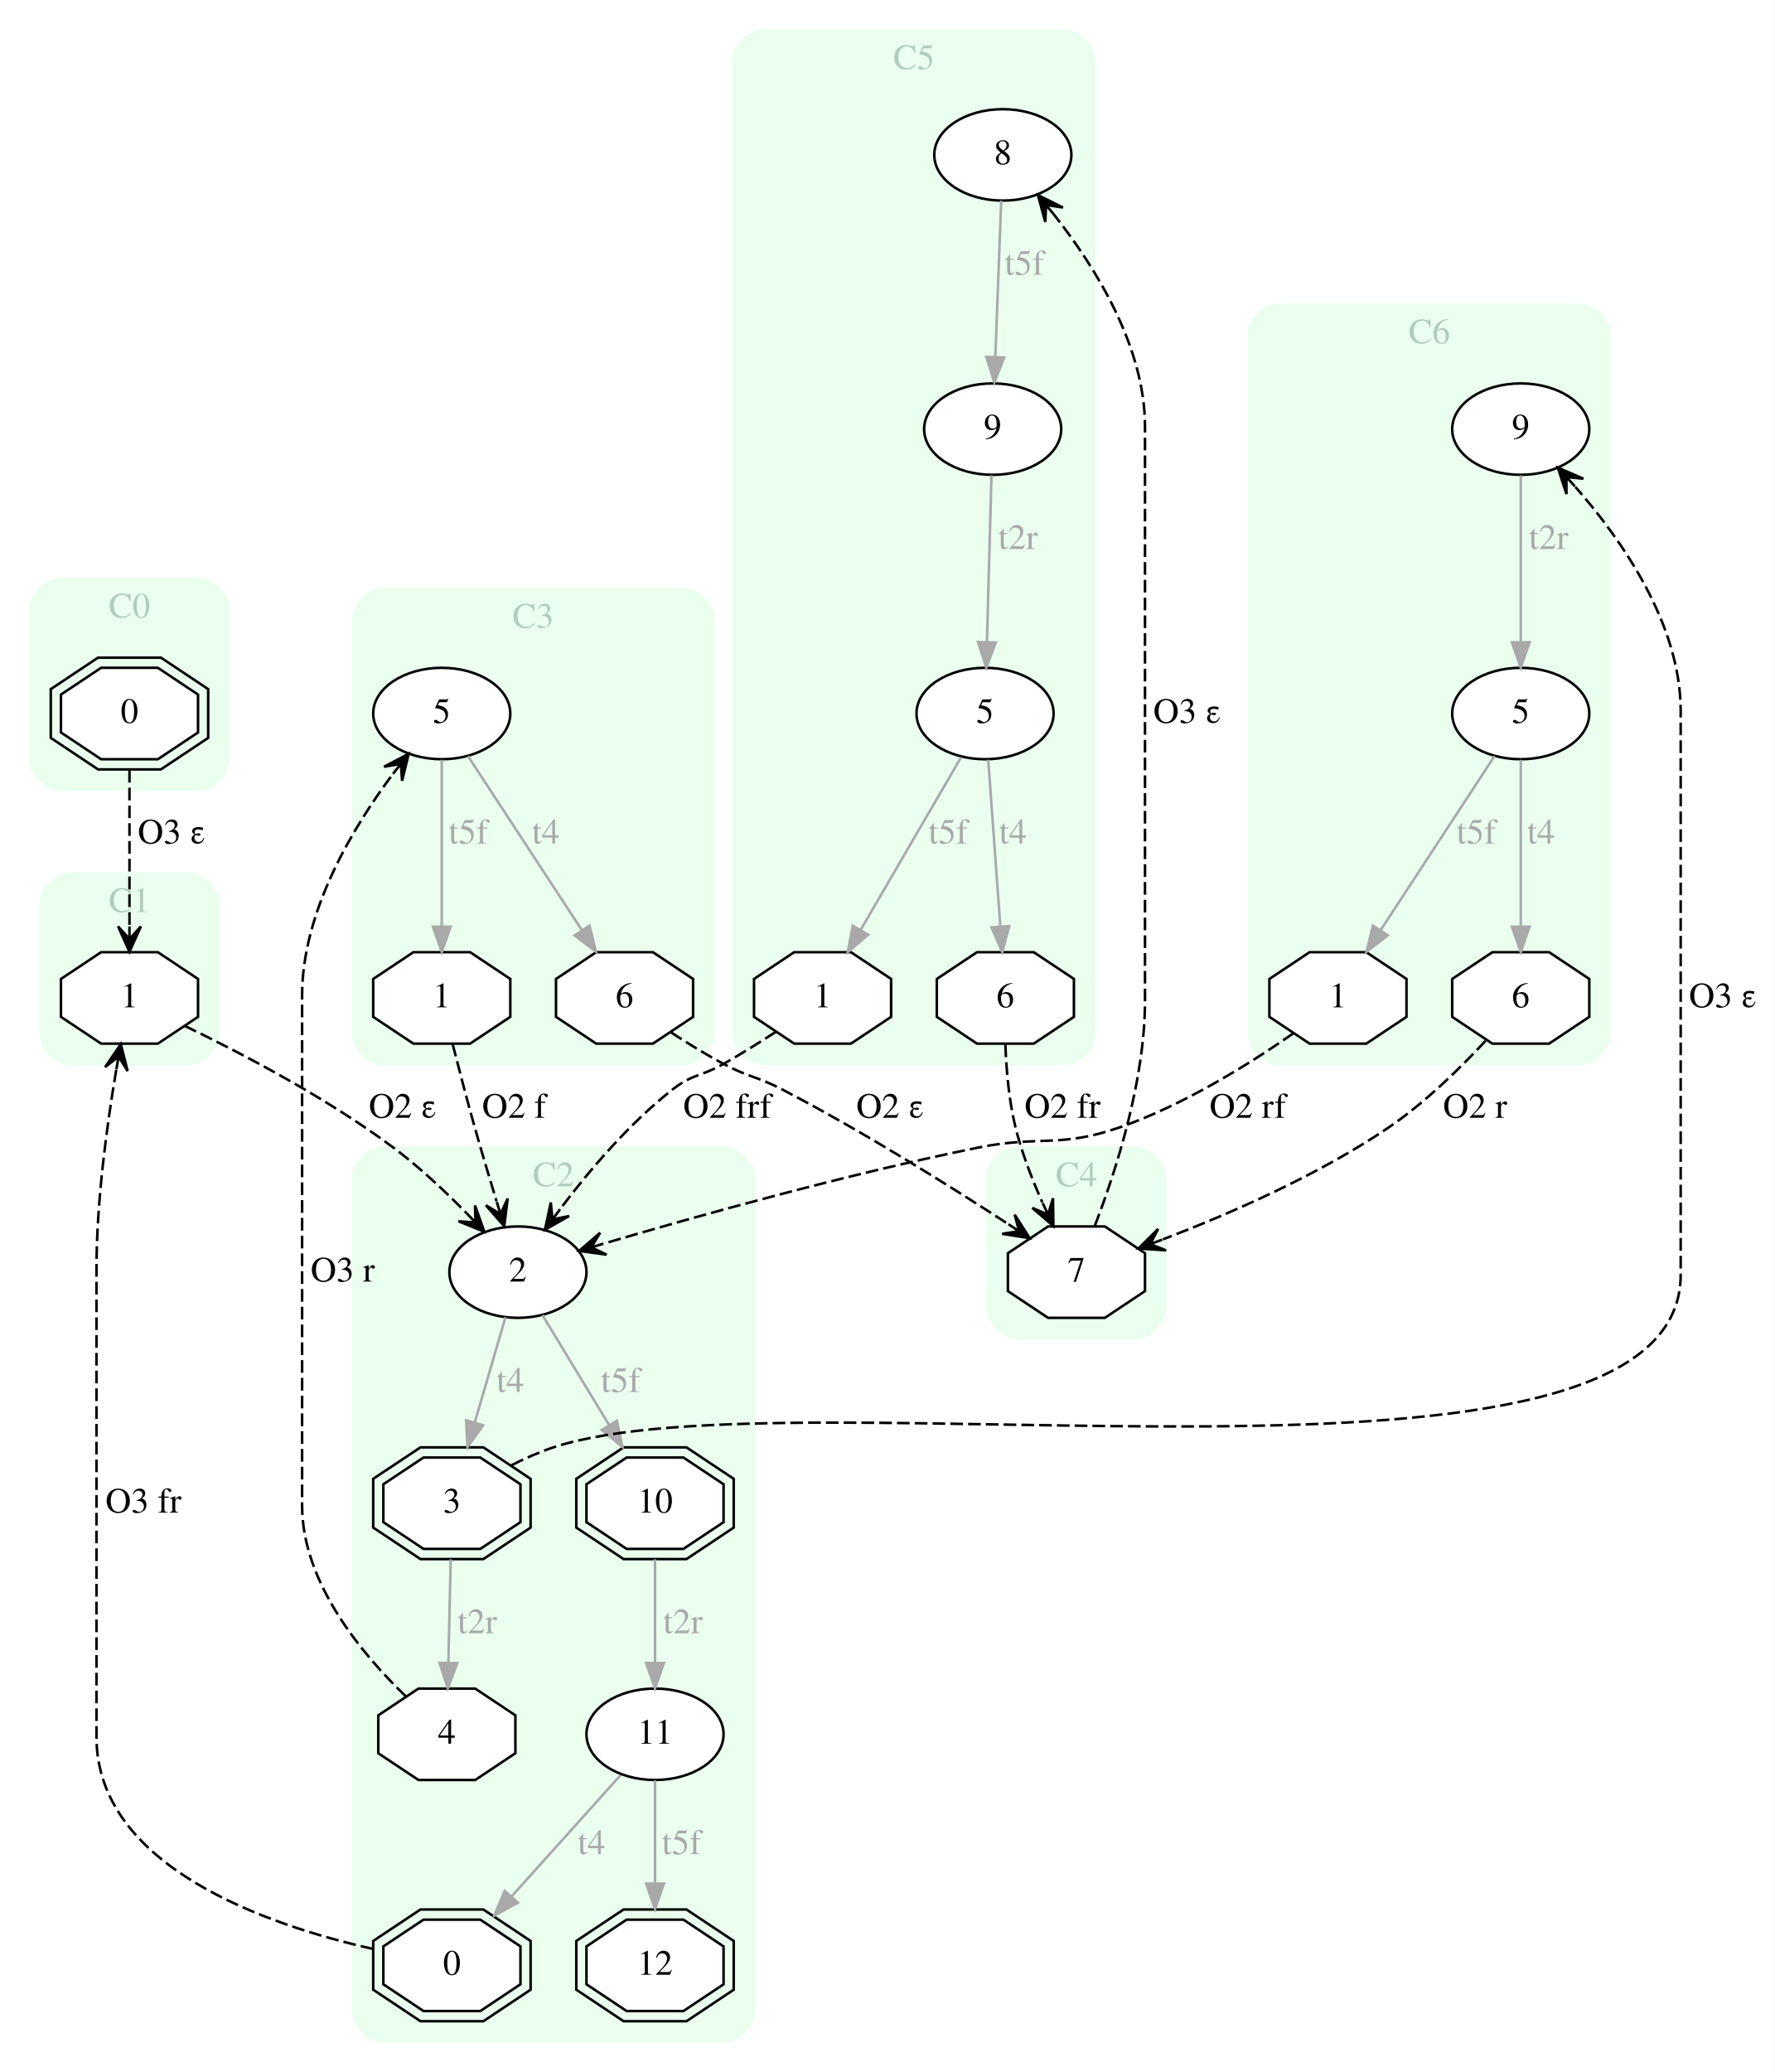
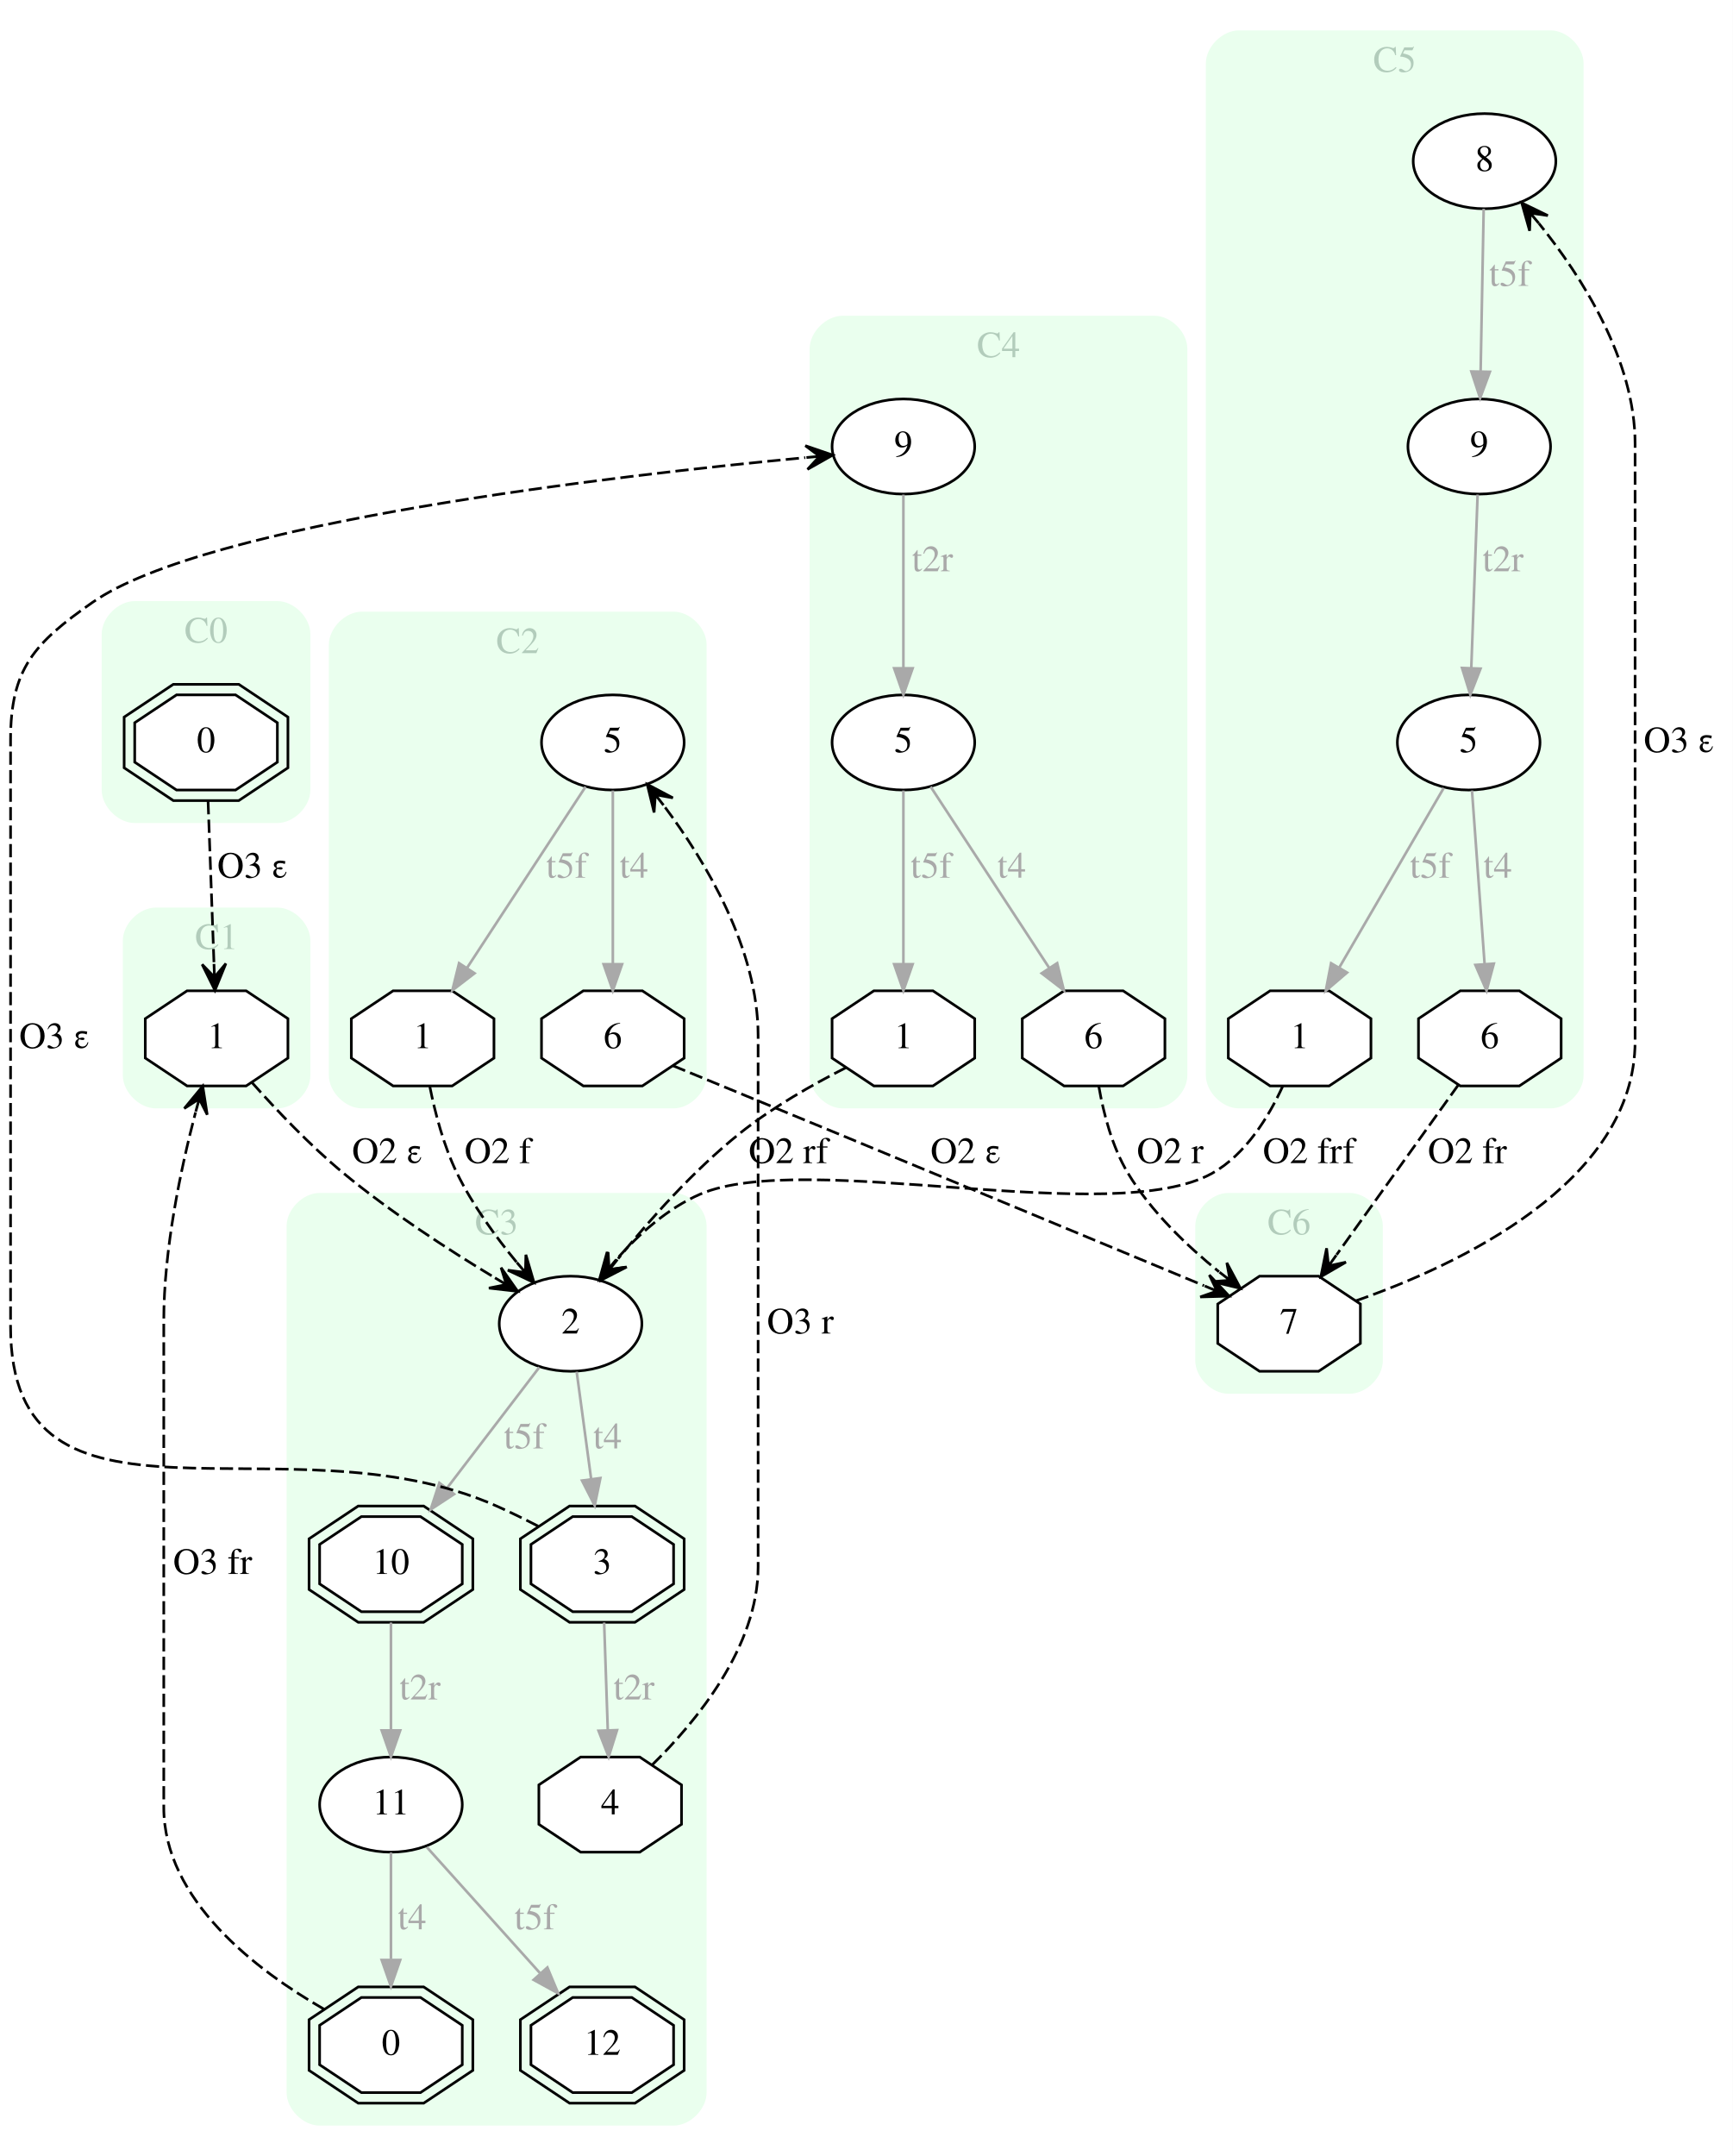
- <svg xmlns="http://www.w3.org/2000/svg" width="699pt" height="816pt" viewBox="0.00 0.00 699.00 816.00">
+ <svg xmlns="http://www.w3.org/2000/svg" width="656pt" height="816pt" viewBox="0.00 0.00 656.00 816.00">
  <g id="graph0" class="graph" transform="scale(1 1) rotate(0) translate(4 812)">
-     <polygon fill="white" stroke="transparent" points="-4,4 -4,-812 695,-812 695,4 -4,4" />
+     <polygon fill="white" stroke="transparent" points="-4,4 -4,-812 652,-812 652,4 -4,4" />
    <g id="clust1" class="cluster">
-       <path fill="#eaffee" stroke="#eaffee" d="M20,-501C20,-501 74,-501 74,-501 80,-501 86,-507 86,-513 86,-513 86,-572 86,-572 86,-578 80,-584 74,-584 74,-584 20,-584 20,-584 14,-584 8,-578 8,-572 8,-572 8,-513 8,-513 8,-507 14,-501 20,-501" />
-       <text text-anchor="middle" x="47" y="-568.8" font-family="Times,serif" font-size="14.00" fill="#b2ccbb">C0</text>
+       <path fill="#eaffee" stroke="#eaffee" d="M47,-501C47,-501 101,-501 101,-501 107,-501 113,-507 113,-513 113,-513 113,-572 113,-572 113,-578 107,-584 101,-584 101,-584 47,-584 47,-584 41,-584 35,-578 35,-572 35,-572 35,-513 35,-513 35,-507 41,-501 47,-501" />
+       <text text-anchor="middle" x="74" y="-568.8" font-family="Times,serif" font-size="14.00" fill="#b2ccbb">C0</text>
    </g>
    <g id="clust2" class="cluster">
-       <path fill="#eaffee" stroke="#eaffee" d="M24,-393C24,-393 70,-393 70,-393 76,-393 82,-399 82,-405 82,-405 82,-456 82,-456 82,-462 76,-468 70,-468 70,-468 24,-468 24,-468 18,-468 12,-462 12,-456 12,-456 12,-405 12,-405 12,-399 18,-393 24,-393" />
-       <text text-anchor="middle" x="47" y="-452.8" font-family="Times,serif" font-size="14.00" fill="#b2ccbb">C1</text>
+       <path fill="#eaffee" stroke="#eaffee" d="M55,-393C55,-393 101,-393 101,-393 107,-393 113,-399 113,-405 113,-405 113,-456 113,-456 113,-462 107,-468 101,-468 101,-468 55,-468 55,-468 49,-468 43,-462 43,-456 43,-456 43,-405 43,-405 43,-399 49,-393 55,-393" />
+       <text text-anchor="middle" x="78" y="-452.8" font-family="Times,serif" font-size="14.00" fill="#b2ccbb">C1</text>
    </g>
    <g id="clust3" class="cluster">
-       <path fill="#eaffee" stroke="#eaffee" d="M147,-8C147,-8 281,-8 281,-8 287,-8 293,-14 293,-20 293,-20 293,-348 293,-348 293,-354 287,-360 281,-360 281,-360 147,-360 147,-360 141,-360 135,-354 135,-348 135,-348 135,-20 135,-20 135,-14 141,-8 147,-8" />
-       <text text-anchor="middle" x="214" y="-344.8" font-family="Times,serif" font-size="14.00" fill="#b2ccbb">C2</text>
+       <path fill="#eaffee" stroke="#eaffee" d="M133,-393C133,-393 251,-393 251,-393 257,-393 263,-399 263,-405 263,-405 263,-568 263,-568 263,-574 257,-580 251,-580 251,-580 133,-580 133,-580 127,-580 121,-574 121,-568 121,-568 121,-405 121,-405 121,-399 127,-393 133,-393" />
+       <text text-anchor="middle" x="192" y="-564.8" font-family="Times,serif" font-size="14.00" fill="#b2ccbb">C2</text>
    </g>
    <g id="clust4" class="cluster">
-       <path fill="#eaffee" stroke="#eaffee" d="M147,-393C147,-393 265,-393 265,-393 271,-393 277,-399 277,-405 277,-405 277,-568 277,-568 277,-574 271,-580 265,-580 265,-580 147,-580 147,-580 141,-580 135,-574 135,-568 135,-568 135,-405 135,-405 135,-399 141,-393 147,-393" />
-       <text text-anchor="middle" x="206" y="-564.8" font-family="Times,serif" font-size="14.00" fill="#b2ccbb">C3</text>
+       <path fill="#eaffee" stroke="#eaffee" d="M117,-8C117,-8 251,-8 251,-8 257,-8 263,-14 263,-20 263,-20 263,-348 263,-348 263,-354 257,-360 251,-360 251,-360 117,-360 117,-360 111,-360 105,-354 105,-348 105,-348 105,-20 105,-20 105,-14 111,-8 117,-8" />
+       <text text-anchor="middle" x="184" y="-344.8" font-family="Times,serif" font-size="14.00" fill="#b2ccbb">C3</text>
    </g>
    <g id="clust5" class="cluster">
-       <path fill="#eaffee" stroke="#eaffee" d="M397,-285C397,-285 443,-285 443,-285 449,-285 455,-291 455,-297 455,-297 455,-348 455,-348 455,-354 449,-360 443,-360 443,-360 397,-360 397,-360 391,-360 385,-354 385,-348 385,-348 385,-297 385,-297 385,-291 391,-285 397,-285" />
-       <text text-anchor="middle" x="420" y="-344.8" font-family="Times,serif" font-size="14.00" fill="#b2ccbb">C4</text>
+       <path fill="#eaffee" stroke="#eaffee" d="M315,-393C315,-393 433,-393 433,-393 439,-393 445,-399 445,-405 445,-405 445,-680 445,-680 445,-686 439,-692 433,-692 433,-692 315,-692 315,-692 309,-692 303,-686 303,-680 303,-680 303,-405 303,-405 303,-399 309,-393 315,-393" />
+       <text text-anchor="middle" x="374" y="-676.8" font-family="Times,serif" font-size="14.00" fill="#b2ccbb">C4</text>
    </g>
    <g id="clust6" class="cluster">
-       <path fill="#eaffee" stroke="#eaffee" d="M297,-393C297,-393 415,-393 415,-393 421,-393 427,-399 427,-405 427,-405 427,-788 427,-788 427,-794 421,-800 415,-800 415,-800 297,-800 297,-800 291,-800 285,-794 285,-788 285,-788 285,-405 285,-405 285,-399 291,-393 297,-393" />
-       <text text-anchor="middle" x="356" y="-784.8" font-family="Times,serif" font-size="14.00" fill="#b2ccbb">C5</text>
+       <path fill="#eaffee" stroke="#eaffee" d="M465,-393C465,-393 583,-393 583,-393 589,-393 595,-399 595,-405 595,-405 595,-788 595,-788 595,-794 589,-800 583,-800 583,-800 465,-800 465,-800 459,-800 453,-794 453,-788 453,-788 453,-405 453,-405 453,-399 459,-393 465,-393" />
+       <text text-anchor="middle" x="524" y="-784.8" font-family="Times,serif" font-size="14.00" fill="#b2ccbb">C5</text>
    </g>
    <g id="clust7" class="cluster">
-       <path fill="#eaffee" stroke="#eaffee" d="M500,-393C500,-393 618,-393 618,-393 624,-393 630,-399 630,-405 630,-405 630,-680 630,-680 630,-686 624,-692 618,-692 618,-692 500,-692 500,-692 494,-692 488,-686 488,-680 488,-680 488,-405 488,-405 488,-399 494,-393 500,-393" />
-       <text text-anchor="middle" x="559" y="-676.8" font-family="Times,serif" font-size="14.00" fill="#b2ccbb">C6</text>
+       <path fill="#eaffee" stroke="#eaffee" d="M461,-285C461,-285 507,-285 507,-285 513,-285 519,-291 519,-297 519,-297 519,-348 519,-348 519,-354 513,-360 507,-360 507,-360 461,-360 461,-360 455,-360 449,-354 449,-348 449,-348 449,-297 449,-297 449,-291 455,-285 461,-285" />
+       <text text-anchor="middle" x="484" y="-344.8" font-family="Times,serif" font-size="14.00" fill="#b2ccbb">C6</text>
    </g>
    <g id="node1" class="node">
-       <polygon fill="white" stroke="black" points="74,-523.54 74,-538.46 58.18,-549 35.82,-549 20,-538.46 20,-523.54 35.82,-513 58.18,-513 74,-523.54" />
-       <polygon fill="none" stroke="black" points="78,-521.4 78,-540.6 59.39,-553 34.61,-553 16,-540.6 16,-521.4 34.61,-509 59.39,-509 78,-521.4" />
-       <text text-anchor="middle" x="47" y="-527.3" font-family="Times,serif" font-size="14.00">0</text>
+       <polygon fill="white" stroke="black" points="101,-523.54 101,-538.46 85.18,-549 62.82,-549 47,-538.46 47,-523.54 62.82,-513 85.18,-513 101,-523.54" />
+       <polygon fill="none" stroke="black" points="105,-521.4 105,-540.6 86.39,-553 61.61,-553 43,-540.6 43,-521.4 61.61,-509 86.39,-509 105,-521.4" />
+       <text text-anchor="middle" x="74" y="-527.3" font-family="Times,serif" font-size="14.00">0</text>
    </g>
    <g id="node2" class="node">
-       <polygon fill="white" stroke="black" points="74,-411.54 74,-426.46 58.18,-437 35.82,-437 20,-426.46 20,-411.54 35.82,-401 58.18,-401 74,-411.54" />
-       <text text-anchor="middle" x="47" y="-415.3" font-family="Times,serif" font-size="14.00">1</text>
+       <polygon fill="white" stroke="black" points="105,-411.54 105,-426.46 89.18,-437 66.82,-437 51,-426.46 51,-411.54 66.82,-401 89.18,-401 105,-411.54" />
+       <text text-anchor="middle" x="78" y="-415.3" font-family="Times,serif" font-size="14.00">1</text>
    </g>
    <g id="edge16" class="edge">
-       <path fill="none" stroke="black" stroke-dasharray="5,2" d="M47,-508.79C47,-491.28 47,-466.3 47,-447.3" />
-       <polygon fill="black" stroke="black" points="47,-437.17 51.5,-447.17 47,-442.17 47,-447.17 47,-447.17 47,-447.17 47,-442.17 42.5,-447.17 47,-437.17 47,-437.17" />
-       <text text-anchor="middle" x="63.5" y="-479.8" font-family="Times,serif" font-size="14.00">O3 ε</text>
+       <path fill="none" stroke="black" stroke-dasharray="5,2" d="M74.77,-508.79C75.41,-491.28 76.32,-466.3 77.01,-447.3" />
+       <polygon fill="black" stroke="black" points="77.38,-437.17 81.51,-447.33 77.19,-442.17 77.01,-447.17 77.01,-447.17 77.01,-447.17 77.19,-442.17 72.52,-447 77.38,-437.17 77.38,-437.17" />
+       <text text-anchor="middle" x="91.5" y="-479.8" font-family="Times,serif" font-size="14.00">O3 ε</text>
+     </g>
+     <g id="node6" class="node">
+       <ellipse fill="white" stroke="black" cx="212" cy="-311" rx="27" ry="18" />
+       <text text-anchor="middle" x="212" y="-307.3" font-family="Times,serif" font-size="14.00">2</text>
+     </g>
+     <g id="edge17" class="edge">
+       <path fill="none" stroke="black" stroke-dasharray="5,2" d="M91.44,-402.22C100.64,-391.89 113.39,-378.44 126,-368 143.83,-353.24 165.72,-339.03 182.95,-328.62" />
+       <polygon fill="black" stroke="black" points="191.99,-323.25 185.69,-332.23 187.69,-325.81 183.39,-328.36 183.39,-328.36 183.39,-328.36 187.69,-325.81 181.09,-324.49 191.99,-323.25 191.99,-323.25" />
+       <text text-anchor="middle" x="142.5" y="-371.8" font-family="Times,serif" font-size="14.00">O2 ε</text>
    </g>
    <g id="node3" class="node">
-       <ellipse fill="white" stroke="black" cx="200" cy="-311" rx="27" ry="18" />
-       <text text-anchor="middle" x="200" y="-307.3" font-family="Times,serif" font-size="14.00">2</text>
-     </g>
-     <g id="edge17" class="edge">
-       <path fill="none" stroke="black" stroke-dasharray="5,2" d="M68.73,-408C90.5,-397.51 124.51,-379.8 151,-360 161.18,-352.39 171.39,-342.78 179.83,-334.16" />
-       <polygon fill="black" stroke="black" points="186.76,-326.92 183.1,-337.26 183.3,-330.54 179.85,-334.15 179.85,-334.15 179.85,-334.15 183.3,-330.54 176.59,-331.04 186.76,-326.92 186.76,-326.92" />
-       <text text-anchor="middle" x="154.5" y="-371.8" font-family="Times,serif" font-size="14.00">O2 ε</text>
+       <polygon fill="white" stroke="black" points="255,-411.54 255,-426.46 239.18,-437 216.82,-437 201,-426.46 201,-411.54 216.82,-401 239.18,-401 255,-411.54" />
+       <text text-anchor="middle" x="228" y="-415.3" font-family="Times,serif" font-size="14.00">6</text>
+     </g>
+     <g id="node22" class="node">
+       <polygon fill="white" stroke="black" points="511,-303.54 511,-318.46 495.18,-329 472.82,-329 457,-318.46 457,-303.54 472.82,-293 495.18,-293 511,-303.54" />
+       <text text-anchor="middle" x="484" y="-307.3" font-family="Times,serif" font-size="14.00">7</text>
+     </g>
+     <g id="edge19" class="edge">
+       <path fill="none" stroke="black" stroke-dasharray="5,2" d="M250.74,-408.66C267.86,-401.62 291.91,-391.72 313,-383 361.4,-362.99 417.45,-339.69 451.81,-325.4" />
+       <polygon fill="black" stroke="black" points="461.33,-321.44 453.82,-329.43 456.71,-323.36 452.09,-325.28 452.09,-325.28 452.09,-325.28 456.71,-323.36 450.37,-321.13 461.33,-321.44 461.33,-321.44" />
+       <text text-anchor="middle" x="361.5" y="-371.8" font-family="Times,serif" font-size="14.00">O2 ε</text>
+     </g>
+     <g id="node4" class="node">
+       <ellipse fill="white" stroke="black" cx="228" cy="-531" rx="27" ry="18" />
+       <text text-anchor="middle" x="228" y="-527.3" font-family="Times,serif" font-size="14.00">5</text>
+     </g>
+     <g id="edge1" class="edge">
+       <path fill="none" stroke="darkgray" d="M228,-512.81C228,-495.21 228,-467.61 228,-447.07" />
+       <polygon fill="darkgray" stroke="darkgray" points="231.5,-447.07 228,-437.07 224.5,-447.07 231.5,-447.07" />
+       <text text-anchor="middle" x="236" y="-479.8" font-family="Times,serif" font-size="14.00" fill="darkgray">t4</text>
    </g>
    <g id="node5" class="node">
-       <polygon fill="white" stroke="black" points="201,-212.54 201,-227.46 185.18,-238 162.82,-238 147,-227.46 147,-212.54 162.82,-202 185.18,-202 201,-212.54" />
-       <polygon fill="none" stroke="black" points="205,-210.4 205,-229.6 186.39,-242 161.61,-242 143,-229.6 143,-210.4 161.61,-198 186.39,-198 205,-210.4" />
-       <text text-anchor="middle" x="174" y="-216.3" font-family="Times,serif" font-size="14.00">3</text>
-     </g>
-     <g id="edge1" class="edge">
-       <path fill="none" stroke="darkgray" d="M195.11,-293.26C191.7,-281.59 187.05,-265.68 182.99,-251.76" />
-       <polygon fill="darkgray" stroke="darkgray" points="186.32,-250.68 180.15,-242.06 179.6,-252.64 186.32,-250.68" />
-       <text text-anchor="middle" x="197" y="-263.8" font-family="Times,serif" font-size="14.00" fill="darkgray">t4</text>
+       <polygon fill="white" stroke="black" points="183,-411.54 183,-426.46 167.18,-437 144.82,-437 129,-426.46 129,-411.54 144.82,-401 167.18,-401 183,-411.54" />
+       <text text-anchor="middle" x="156" y="-415.3" font-family="Times,serif" font-size="14.00">1</text>
+     </g>
+     <g id="edge2" class="edge">
+       <path fill="none" stroke="darkgray" d="M217.68,-514.24C205.98,-496.36 186.72,-466.93 172.83,-445.71" />
+       <polygon fill="darkgray" stroke="darkgray" points="175.65,-443.63 167.25,-437.18 169.79,-447.46 175.65,-443.63" />
+       <text text-anchor="middle" x="210.5" y="-479.8" font-family="Times,serif" font-size="14.00" fill="darkgray">t5f</text>
+     </g>
+     <g id="edge18" class="edge">
+       <path fill="none" stroke="black" stroke-dasharray="5,2" d="M158.72,-400.74C160.71,-390.81 163.96,-378.31 169,-368 174.89,-355.95 183.59,-343.98 191.63,-334.21" />
+       <polygon fill="black" stroke="black" points="198.16,-326.58 195.08,-337.1 194.91,-330.38 191.66,-334.18 191.66,-334.18 191.66,-334.18 194.91,-330.38 188.24,-331.26 198.16,-326.58 198.16,-326.58" />
+       <text text-anchor="middle" x="184.5" y="-371.8" font-family="Times,serif" font-size="14.00">O2 f</text>
+     </g>
+     <g id="node10" class="node">
+       <polygon fill="white" stroke="black" points="171,-212.54 171,-227.46 155.18,-238 132.82,-238 117,-227.46 117,-212.54 132.82,-202 155.18,-202 171,-212.54" />
+       <polygon fill="none" stroke="black" points="175,-210.4 175,-229.6 156.39,-242 131.61,-242 113,-229.6 113,-210.4 131.61,-198 156.39,-198 175,-210.4" />
+       <text text-anchor="middle" x="144" y="-216.3" font-family="Times,serif" font-size="14.00">10</text>
+     </g>
+     <g id="edge4" class="edge">
+       <path fill="none" stroke="darkgray" d="M200.16,-294.5C190.52,-281.89 176.69,-263.79 165.16,-248.7" />
+       <polygon fill="darkgray" stroke="darkgray" points="167.89,-246.5 159.04,-240.68 162.33,-250.75 167.89,-246.5" />
+       <text text-anchor="middle" x="194.5" y="-263.8" font-family="Times,serif" font-size="14.00" fill="darkgray">t5f</text>
+     </g>
+     <g id="node12" class="node">
+       <polygon fill="white" stroke="black" points="251,-212.54 251,-227.46 235.18,-238 212.82,-238 197,-227.46 197,-212.54 212.82,-202 235.18,-202 251,-212.54" />
+       <polygon fill="none" stroke="black" points="255,-210.4 255,-229.6 236.39,-242 211.61,-242 193,-229.6 193,-210.4 211.61,-198 236.39,-198 255,-210.4" />
+       <text text-anchor="middle" x="224" y="-216.3" font-family="Times,serif" font-size="14.00">3</text>
+     </g>
+     <g id="edge3" class="edge">
+       <path fill="none" stroke="darkgray" d="M214.31,-292.84C215.87,-281.33 217.96,-265.83 219.8,-252.18" />
+       <polygon fill="darkgray" stroke="darkgray" points="223.28,-252.57 221.14,-242.19 216.34,-251.63 223.28,-252.57" />
+       <text text-anchor="middle" x="226" y="-263.8" font-family="Times,serif" font-size="14.00" fill="darkgray">t4</text>
    </g>
    <g id="node7" class="node">
-       <polygon fill="white" stroke="black" points="281,-212.54 281,-227.46 265.18,-238 242.82,-238 227,-227.46 227,-212.54 242.82,-202 265.18,-202 281,-212.54" />
-       <polygon fill="none" stroke="black" points="285,-210.4 285,-229.6 266.39,-242 241.61,-242 223,-229.6 223,-210.4 241.61,-198 266.39,-198 285,-210.4" />
-       <text text-anchor="middle" x="254" y="-216.3" font-family="Times,serif" font-size="14.00">10</text>
-     </g>
-     <g id="edge2" class="edge">
-       <path fill="none" stroke="darkgray" d="M209.65,-294.09C216.94,-282.08 227.15,-265.26 235.93,-250.78" />
-       <polygon fill="darkgray" stroke="darkgray" points="238.99,-252.49 241.18,-242.13 233,-248.86 238.99,-252.49" />
-       <text text-anchor="middle" x="240.5" y="-263.8" font-family="Times,serif" font-size="14.00" fill="darkgray">t5f</text>
-     </g>
-     <g id="node4" class="node">
-       <polygon fill="white" stroke="black" points="201,-30.54 201,-45.46 185.18,-56 162.82,-56 147,-45.46 147,-30.54 162.82,-20 185.18,-20 201,-30.54" />
-       <polygon fill="none" stroke="black" points="205,-28.4 205,-47.6 186.39,-60 161.61,-60 143,-47.6 143,-28.4 161.61,-16 186.39,-16 205,-28.4" />
-       <text text-anchor="middle" x="174" y="-34.3" font-family="Times,serif" font-size="14.00">0</text>
-     </g>
-     <g id="edge18" class="edge">
-       <path fill="none" stroke="black" stroke-dasharray="5,2" d="M142.93,-44.47C101.68,-53.73 34,-76.73 34,-128 34,-312 34,-312 34,-312 34,-338.96 38.2,-369.5 41.82,-390.85" />
-       <polygon fill="black" stroke="black" points="43.58,-400.82 37.41,-391.76 42.71,-395.9 41.84,-390.97 41.84,-390.97 41.84,-390.97 42.71,-395.9 46.27,-390.19 43.58,-400.82 43.58,-400.82" />
-       <text text-anchor="middle" x="52.5" y="-216.3" font-family="Times,serif" font-size="14.00">O3 fr</text>
-     </g>
-     <g id="node6" class="node">
-       <polygon fill="white" stroke="black" points="199,-121.54 199,-136.46 183.18,-147 160.82,-147 145,-136.46 145,-121.54 160.82,-111 183.18,-111 199,-121.54" />
-       <text text-anchor="middle" x="172" y="-125.3" font-family="Times,serif" font-size="14.00">4</text>
-     </g>
-     <g id="edge3" class="edge">
-       <path fill="none" stroke="darkgray" d="M173.53,-197.91C173.25,-185.78 172.91,-170.41 172.61,-157.36" />
-       <polygon fill="darkgray" stroke="darkgray" points="176.11,-156.99 172.38,-147.07 169.11,-157.14 176.11,-156.99" />
-       <text text-anchor="middle" x="184" y="-168.8" font-family="Times,serif" font-size="14.00" fill="darkgray">t2r</text>
+       <polygon fill="white" stroke="black" points="251,-30.54 251,-45.46 235.18,-56 212.82,-56 197,-45.46 197,-30.54 212.82,-20 235.18,-20 251,-30.54" />
+       <polygon fill="none" stroke="black" points="255,-28.4 255,-47.6 236.39,-60 211.61,-60 193,-47.6 193,-28.4 211.61,-16 236.39,-16 255,-28.4" />
+       <text text-anchor="middle" x="224" y="-34.3" font-family="Times,serif" font-size="14.00">12</text>
+     </g>
+     <g id="node8" class="node">
+       <polygon fill="white" stroke="black" points="171,-30.54 171,-45.46 155.18,-56 132.82,-56 117,-45.46 117,-30.54 132.82,-20 155.18,-20 171,-30.54" />
+       <polygon fill="none" stroke="black" points="175,-28.4 175,-47.6 156.39,-60 131.61,-60 113,-47.6 113,-28.4 131.61,-16 156.39,-16 175,-28.4" />
+       <text text-anchor="middle" x="144" y="-34.3" font-family="Times,serif" font-size="14.00">0</text>
+     </g>
+     <g id="edge20" class="edge">
+       <path fill="none" stroke="black" stroke-dasharray="5,2" d="M118.66,-51.57C93.29,-66.15 58,-92.76 58,-128 58,-312 58,-312 58,-312 58,-339.24 64.45,-369.74 70.03,-391" />
+       <polygon fill="black" stroke="black" points="72.75,-400.93 65.77,-392.47 71.43,-396.11 70.11,-391.28 70.11,-391.28 70.11,-391.28 71.43,-396.11 74.45,-390.1 72.75,-400.93 72.75,-400.93" />
+       <text text-anchor="middle" x="76.5" y="-216.3" font-family="Times,serif" font-size="14.00">O3 fr</text>
+     </g>
+     <g id="node9" class="node">
+       <ellipse fill="white" stroke="black" cx="144" cy="-129" rx="27" ry="18" />
+       <text text-anchor="middle" x="144" y="-125.3" font-family="Times,serif" font-size="14.00">11</text>
+     </g>
+     <g id="edge6" class="edge">
+       <path fill="none" stroke="darkgray" d="M157.57,-112.9C169.26,-99.89 186.41,-80.82 200.35,-65.31" />
+       <polygon fill="darkgray" stroke="darkgray" points="203.22,-67.35 207.31,-57.57 198.02,-62.67 203.22,-67.35" />
+       <text text-anchor="middle" x="198.5" y="-81.8" font-family="Times,serif" font-size="14.00" fill="darkgray">t5f</text>
+     </g>
+     <g id="edge5" class="edge">
+       <path fill="none" stroke="darkgray" d="M144,-110.84C144,-99.44 144,-84.13 144,-70.58" />
+       <polygon fill="darkgray" stroke="darkgray" points="147.5,-70.19 144,-60.19 140.5,-70.19 147.5,-70.19" />
+       <text text-anchor="middle" x="152" y="-81.8" font-family="Times,serif" font-size="14.00" fill="darkgray">t4</text>
+     </g>
+     <g id="edge7" class="edge">
+       <path fill="none" stroke="darkgray" d="M144,-197.91C144,-185.78 144,-170.41 144,-157.36" />
+       <polygon fill="darkgray" stroke="darkgray" points="147.5,-157.07 144,-147.07 140.5,-157.07 147.5,-157.07" />
+       <text text-anchor="middle" x="155" y="-168.8" font-family="Times,serif" font-size="14.00" fill="darkgray">t2r</text>
+     </g>
+     <g id="node11" class="node">
+       <polygon fill="white" stroke="black" points="254,-121.54 254,-136.46 238.18,-147 215.82,-147 200,-136.46 200,-121.54 215.82,-111 238.18,-111 254,-121.54" />
+       <text text-anchor="middle" x="227" y="-125.3" font-family="Times,serif" font-size="14.00">4</text>
+     </g>
+     <g id="edge22" class="edge">
+       <path fill="none" stroke="black" stroke-dasharray="5,2" d="M242.9,-144.03C259.45,-160.27 283,-188.7 283,-219 283,-420 283,-420 283,-420 283,-452.84 263.15,-485.93 247.3,-507.11" />
+       <polygon fill="black" stroke="black" points="241.03,-515.15 243.62,-504.5 244.11,-511.21 247.18,-507.26 247.18,-507.26 247.18,-507.26 244.11,-511.21 250.73,-510.03 241.03,-515.15 241.03,-515.15" />
+       <text text-anchor="middle" x="299" y="-307.3" font-family="Times,serif" font-size="14.00">O3 r</text>
+     </g>
+     <g id="edge8" class="edge">
+       <path fill="none" stroke="darkgray" d="M224.71,-197.91C225.12,-185.78 225.64,-170.41 226.08,-157.36" />
+       <polygon fill="darkgray" stroke="darkgray" points="229.59,-157.18 226.42,-147.07 222.59,-156.94 229.59,-157.18" />
+       <text text-anchor="middle" x="236" y="-168.8" font-family="Times,serif" font-size="14.00" fill="darkgray">t2r</text>
+     </g>
+     <g id="node13" class="node">
+       <ellipse fill="white" stroke="black" cx="338" cy="-643" rx="27" ry="18" />
+       <text text-anchor="middle" x="338" y="-639.3" font-family="Times,serif" font-size="14.00">9</text>
+     </g>
+     <g id="edge21" class="edge">
+       <path fill="none" stroke="black" stroke-dasharray="5,2" d="M199.71,-234.39C194.58,-237.04 189.16,-239.7 184,-242 104.35,-277.45 0,-222.82 0,-310 0,-532 0,-532 0,-532 0,-558.91 8.95,-568.59 31,-584 74.24,-614.22 229.01,-632 300.86,-638.8" />
+       <polygon fill="black" stroke="black" points="311.25,-639.76 300.87,-643.32 306.27,-639.3 301.29,-638.84 301.29,-638.84 301.29,-638.84 306.27,-639.3 301.7,-634.36 311.25,-639.76 311.25,-639.76" />
+       <text text-anchor="middle" x="16.5" y="-415.3" font-family="Times,serif" font-size="14.00">O3 ε</text>
+     </g>
+     <g id="node15" class="node">
+       <ellipse fill="white" stroke="black" cx="338" cy="-531" rx="27" ry="18" />
+       <text text-anchor="middle" x="338" y="-527.3" font-family="Times,serif" font-size="14.00">5</text>
+     </g>
+     <g id="edge9" class="edge">
+       <path fill="none" stroke="darkgray" d="M338,-624.81C338,-607.21 338,-579.61 338,-559.07" />
+       <polygon fill="darkgray" stroke="darkgray" points="341.5,-559.07 338,-549.07 334.5,-559.07 341.5,-559.07" />
+       <text text-anchor="middle" x="349" y="-595.8" font-family="Times,serif" font-size="14.00" fill="darkgray">t2r</text>
+     </g>
+     <g id="node14" class="node">
+       <polygon fill="white" stroke="black" points="437,-411.54 437,-426.46 421.18,-437 398.82,-437 383,-426.46 383,-411.54 398.82,-401 421.18,-401 437,-411.54" />
+       <text text-anchor="middle" x="410" y="-415.3" font-family="Times,serif" font-size="14.00">6</text>
+     </g>
+     <g id="edge24" class="edge">
+       <path fill="none" stroke="black" stroke-dasharray="5,2" d="M411.98,-400.85C413.73,-390.73 416.99,-377.99 423,-368 431.73,-353.48 445.34,-340.47 457.49,-330.65" />
+       <polygon fill="black" stroke="black" points="465.6,-324.38 460.44,-334.06 461.64,-327.44 457.69,-330.5 457.69,-330.5 457.69,-330.5 461.64,-327.44 454.93,-326.94 465.6,-324.38 465.6,-324.38" />
+       <text text-anchor="middle" x="439" y="-371.8" font-family="Times,serif" font-size="14.00">O2 r</text>
+     </g>
+     <g id="edge10" class="edge">
+       <path fill="none" stroke="darkgray" d="M348.32,-514.24C360.02,-496.36 379.28,-466.93 393.17,-445.71" />
+       <polygon fill="darkgray" stroke="darkgray" points="396.21,-447.46 398.75,-437.18 390.35,-443.63 396.21,-447.46" />
+       <text text-anchor="middle" x="379" y="-479.8" font-family="Times,serif" font-size="14.00" fill="darkgray">t4</text>
+     </g>
+     <g id="node16" class="node">
+       <polygon fill="white" stroke="black" points="365,-411.54 365,-426.46 349.18,-437 326.82,-437 311,-426.46 311,-411.54 326.82,-401 349.18,-401 365,-411.54" />
+       <text text-anchor="middle" x="338" y="-415.3" font-family="Times,serif" font-size="14.00">1</text>
+     </g>
+     <g id="edge11" class="edge">
+       <path fill="none" stroke="darkgray" d="M338,-512.81C338,-495.21 338,-467.61 338,-447.07" />
+       <polygon fill="darkgray" stroke="darkgray" points="341.5,-447.07 338,-437.07 334.5,-447.07 341.5,-447.07" />
+       <text text-anchor="middle" x="348.5" y="-479.8" font-family="Times,serif" font-size="14.00" fill="darkgray">t5f</text>
+     </g>
+     <g id="edge23" class="edge">
+       <path fill="none" stroke="black" stroke-dasharray="5,2" d="M316.26,-407.92C303.85,-401.64 288.35,-392.89 276,-383 258.68,-369.12 241.99,-350.36 230,-335.61" />
+       <polygon fill="black" stroke="black" points="223.51,-327.46 233.26,-332.48 226.62,-331.37 229.73,-335.29 229.73,-335.29 229.73,-335.29 226.62,-331.37 226.21,-338.09 223.51,-327.46 223.51,-327.46" />
+       <text text-anchor="middle" x="294.5" y="-371.8" font-family="Times,serif" font-size="14.00">O2 rf</text>
+     </g>
+     <g id="node17" class="node">
+       <ellipse fill="white" stroke="black" cx="558" cy="-751" rx="27" ry="18" />
+       <text text-anchor="middle" x="558" y="-747.3" font-family="Times,serif" font-size="14.00">8</text>
+     </g>
+     <g id="node21" class="node">
+       <ellipse fill="white" stroke="black" cx="556" cy="-643" rx="27" ry="18" />
+       <text text-anchor="middle" x="556" y="-639.3" font-family="Times,serif" font-size="14.00">9</text>
+     </g>
+     <g id="edge12" class="edge">
+       <path fill="none" stroke="darkgray" d="M557.68,-732.97C557.37,-716.38 556.88,-690.88 556.52,-671.43" />
+       <polygon fill="darkgray" stroke="darkgray" points="560.02,-671.27 556.33,-661.34 553.02,-671.4 560.02,-671.27" />
+       <text text-anchor="middle" x="567.5" y="-703.8" font-family="Times,serif" font-size="14.00" fill="darkgray">t5f</text>
+     </g>
+     <g id="node18" class="node">
+       <polygon fill="white" stroke="black" points="515,-411.54 515,-426.46 499.18,-437 476.82,-437 461,-426.46 461,-411.54 476.82,-401 499.18,-401 515,-411.54" />
+       <text text-anchor="middle" x="488" y="-415.3" font-family="Times,serif" font-size="14.00">1</text>
+     </g>
+     <g id="edge25" class="edge">
+       <path fill="none" stroke="black" stroke-dasharray="5,2" d="M481.62,-400.92C476.36,-389.45 467.68,-375.16 455,-368 417.43,-346.77 300.6,-377.13 261,-360 248.7,-354.68 237.75,-344.77 229.34,-335.33" />
+       <polygon fill="black" stroke="black" points="222.89,-327.62 232.76,-332.4 226.1,-331.45 229.31,-335.29 229.31,-335.29 229.31,-335.29 226.1,-331.45 225.85,-338.17 222.89,-327.62 222.89,-327.62" />
+       <text text-anchor="middle" x="491.5" y="-371.8" font-family="Times,serif" font-size="14.00">O2 frf</text>
    </g>
    <g id="node19" class="node">
-       <ellipse fill="white" stroke="black" cx="595" cy="-643" rx="27" ry="18" />
-       <text text-anchor="middle" x="595" y="-639.3" font-family="Times,serif" font-size="14.00">9</text>
-     </g>
-     <g id="edge19" class="edge">
-       <path fill="none" stroke="black" stroke-dasharray="5,2" d="M197.55,-235C202.82,-237.67 208.49,-240.19 214,-242 308.82,-273.18 658,-210.18 658,-310 658,-532 658,-532 658,-532 658,-566.19 634.79,-599.4 616.55,-620.22" />
-       <polygon fill="black" stroke="black" points="609.61,-627.83 613.02,-617.41 612.98,-624.14 616.35,-620.44 616.35,-620.44 616.35,-620.44 612.98,-624.14 619.67,-623.48 609.61,-627.83 609.61,-627.83" />
-       <text text-anchor="middle" x="674.5" y="-415.3" font-family="Times,serif" font-size="14.00">O3 ε</text>
-     </g>
-     <g id="node10" class="node">
-       <ellipse fill="white" stroke="black" cx="170" cy="-531" rx="27" ry="18" />
-       <text text-anchor="middle" x="170" y="-527.3" font-family="Times,serif" font-size="14.00">5</text>
-     </g>
-     <g id="edge20" class="edge">
-       <path fill="none" stroke="black" stroke-dasharray="5,2" d="M155.82,-143.97C138.97,-160.16 115,-188.54 115,-219 115,-420 115,-420 115,-420 115,-452.84 134.85,-485.93 150.7,-507.11" />
-       <polygon fill="black" stroke="black" points="156.97,-515.15 147.27,-510.03 153.89,-511.21 150.82,-507.26 150.82,-507.26 150.82,-507.26 153.89,-511.21 154.38,-504.5 156.97,-515.15 156.97,-515.15" />
-       <text text-anchor="middle" x="131" y="-307.3" font-family="Times,serif" font-size="14.00">O3 r</text>
-     </g>
-     <g id="node8" class="node">
-       <ellipse fill="white" stroke="black" cx="254" cy="-129" rx="27" ry="18" />
-       <text text-anchor="middle" x="254" y="-125.3" font-family="Times,serif" font-size="14.00">11</text>
-     </g>
-     <g id="edge4" class="edge">
-       <path fill="none" stroke="darkgray" d="M254,-197.91C254,-185.78 254,-170.41 254,-157.36" />
-       <polygon fill="darkgray" stroke="darkgray" points="257.5,-157.07 254,-147.07 250.5,-157.07 257.5,-157.07" />
-       <text text-anchor="middle" x="265" y="-168.8" font-family="Times,serif" font-size="14.00" fill="darkgray">t2r</text>
-     </g>
-     <g id="edge5" class="edge">
-       <path fill="none" stroke="darkgray" d="M240.43,-112.9C228.74,-99.89 211.59,-80.82 197.65,-65.31" />
-       <polygon fill="darkgray" stroke="darkgray" points="199.98,-62.67 190.69,-57.57 194.78,-67.35 199.98,-62.67" />
-       <text text-anchor="middle" x="229" y="-81.8" font-family="Times,serif" font-size="14.00" fill="darkgray">t4</text>
-     </g>
-     <g id="node9" class="node">
-       <polygon fill="white" stroke="black" points="281,-30.54 281,-45.46 265.18,-56 242.82,-56 227,-45.46 227,-30.54 242.82,-20 265.18,-20 281,-30.54" />
-       <polygon fill="none" stroke="black" points="285,-28.4 285,-47.6 266.39,-60 241.61,-60 223,-47.6 223,-28.4 241.61,-16 266.39,-16 285,-28.4" />
-       <text text-anchor="middle" x="254" y="-34.3" font-family="Times,serif" font-size="14.00">12</text>
-     </g>
-     <g id="edge6" class="edge">
-       <path fill="none" stroke="darkgray" d="M254,-110.84C254,-99.44 254,-84.13 254,-70.58" />
-       <polygon fill="darkgray" stroke="darkgray" points="257.5,-70.19 254,-60.19 250.5,-70.19 257.5,-70.19" />
-       <text text-anchor="middle" x="264.5" y="-81.8" font-family="Times,serif" font-size="14.00" fill="darkgray">t5f</text>
-     </g>
-     <g id="node11" class="node">
-       <polygon fill="white" stroke="black" points="197,-411.54 197,-426.46 181.18,-437 158.82,-437 143,-426.46 143,-411.54 158.82,-401 181.18,-401 197,-411.54" />
-       <text text-anchor="middle" x="170" y="-415.3" font-family="Times,serif" font-size="14.00">1</text>
-     </g>
-     <g id="edge8" class="edge">
-       <path fill="none" stroke="darkgray" d="M170,-512.81C170,-495.21 170,-467.61 170,-447.07" />
-       <polygon fill="darkgray" stroke="darkgray" points="173.5,-447.07 170,-437.07 166.5,-447.07 173.5,-447.07" />
-       <text text-anchor="middle" x="180.5" y="-479.8" font-family="Times,serif" font-size="14.00" fill="darkgray">t5f</text>
-     </g>
-     <g id="node12" class="node">
-       <polygon fill="white" stroke="black" points="269,-411.54 269,-426.46 253.18,-437 230.82,-437 215,-426.46 215,-411.54 230.82,-401 253.18,-401 269,-411.54" />
-       <text text-anchor="middle" x="242" y="-415.3" font-family="Times,serif" font-size="14.00">6</text>
-     </g>
-     <g id="edge7" class="edge">
-       <path fill="none" stroke="darkgray" d="M180.32,-514.24C192.02,-496.36 211.28,-466.93 225.17,-445.71" />
-       <polygon fill="darkgray" stroke="darkgray" points="228.21,-447.46 230.75,-437.18 222.35,-443.63 228.21,-447.46" />
-       <text text-anchor="middle" x="211" y="-479.8" font-family="Times,serif" font-size="14.00" fill="darkgray">t4</text>
-     </g>
-     <g id="edge21" class="edge">
-       <path fill="none" stroke="black" stroke-dasharray="5,2" d="M174.28,-400.83C176.74,-391.16 179.94,-378.88 183,-368 185.68,-358.48 188.78,-348.1 191.6,-338.89" />
-       <polygon fill="black" stroke="black" points="194.61,-329.1 195.97,-339.99 193.14,-333.88 191.67,-338.66 191.67,-338.66 191.67,-338.66 193.14,-333.88 187.37,-337.34 194.61,-329.1 194.61,-329.1" />
-       <text text-anchor="middle" x="198.5" y="-371.8" font-family="Times,serif" font-size="14.00">O2 f</text>
-     </g>
-     <g id="node13" class="node">
-       <polygon fill="white" stroke="black" points="447,-303.54 447,-318.46 431.18,-329 408.82,-329 393,-318.46 393,-303.54 408.82,-293 431.18,-293 447,-303.54" />
-       <text text-anchor="middle" x="420" y="-307.3" font-family="Times,serif" font-size="14.00">7</text>
-     </g>
-     <g id="edge22" class="edge">
-       <path fill="none" stroke="black" stroke-dasharray="5,2" d="M260.28,-405.43C266.7,-401.24 274.05,-396.71 281,-393 290.83,-387.75 294.11,-388.14 304,-383 335.44,-366.65 369.88,-345.07 393,-330.01" />
-       <polygon fill="black" stroke="black" points="401.58,-324.38 395.68,-333.63 397.4,-327.12 393.22,-329.87 393.22,-329.87 393.22,-329.87 397.4,-327.12 390.75,-326.1 401.58,-324.38 401.58,-324.38" />
-       <text text-anchor="middle" x="346.5" y="-371.8" font-family="Times,serif" font-size="14.00">O2 ε</text>
-     </g>
-     <g id="node14" class="node">
-       <ellipse fill="white" stroke="black" cx="391" cy="-751" rx="27" ry="18" />
-       <text text-anchor="middle" x="391" y="-747.3" font-family="Times,serif" font-size="14.00">8</text>
-     </g>
-     <g id="edge23" class="edge">
-       <path fill="none" stroke="black" stroke-dasharray="5,2" d="M427.24,-329.29C435.23,-349.99 447,-385.91 447,-418 447,-644 447,-644 447,-644 447,-675.65 427.24,-707.09 411.2,-727.42" />
-       <polygon fill="black" stroke="black" points="404.84,-735.15 407.72,-724.57 408.02,-731.29 411.19,-727.43 411.19,-727.43 411.19,-727.43 408.02,-731.29 414.67,-730.28 404.84,-735.15 404.84,-735.15" />
-       <text text-anchor="middle" x="463.5" y="-527.3" font-family="Times,serif" font-size="14.00">O3 ε</text>
-     </g>
-     <g id="node18" class="node">
-       <ellipse fill="white" stroke="black" cx="387" cy="-643" rx="27" ry="18" />
-       <text text-anchor="middle" x="387" y="-639.3" font-family="Times,serif" font-size="14.00">9</text>
-     </g>
-     <g id="edge9" class="edge">
-       <path fill="none" stroke="darkgray" d="M390.36,-732.97C389.73,-716.38 388.77,-690.88 388.04,-671.43" />
-       <polygon fill="darkgray" stroke="darkgray" points="391.53,-671.2 387.65,-661.34 384.53,-671.47 391.53,-671.2" />
-       <text text-anchor="middle" x="399.5" y="-703.8" font-family="Times,serif" font-size="14.00" fill="darkgray">t5f</text>
-     </g>
-     <g id="node15" class="node">
-       <ellipse fill="white" stroke="black" cx="384" cy="-531" rx="27" ry="18" />
-       <text text-anchor="middle" x="384" y="-527.3" font-family="Times,serif" font-size="14.00">5</text>
-     </g>
-     <g id="node16" class="node">
-       <polygon fill="white" stroke="black" points="419,-411.54 419,-426.46 403.18,-437 380.82,-437 365,-426.46 365,-411.54 380.82,-401 403.18,-401 419,-411.54" />
-       <text text-anchor="middle" x="392" y="-415.3" font-family="Times,serif" font-size="14.00">6</text>
-     </g>
-     <g id="edge10" class="edge">
-       <path fill="none" stroke="darkgray" d="M385.25,-512.81C386.53,-495.21 388.54,-467.61 390.03,-447.07" />
-       <polygon fill="darkgray" stroke="darkgray" points="393.52,-447.29 390.76,-437.07 386.54,-446.79 393.52,-447.29" />
-       <text text-anchor="middle" x="395" y="-479.8" font-family="Times,serif" font-size="14.00" fill="darkgray">t4</text>
-     </g>
-     <g id="node17" class="node">
-       <polygon fill="white" stroke="black" points="347,-411.54 347,-426.46 331.18,-437 308.82,-437 293,-426.46 293,-411.54 308.82,-401 331.18,-401 347,-411.54" />
-       <text text-anchor="middle" x="320" y="-415.3" font-family="Times,serif" font-size="14.00">1</text>
-     </g>
-     <g id="edge11" class="edge">
-       <path fill="none" stroke="darkgray" d="M374.56,-513.77C364.14,-495.86 347.23,-466.8 334.99,-445.77" />
-       <polygon fill="darkgray" stroke="darkgray" points="337.96,-443.9 329.9,-437.02 331.91,-447.43 337.96,-443.9" />
-       <text text-anchor="middle" x="369.5" y="-479.8" font-family="Times,serif" font-size="14.00" fill="darkgray">t5f</text>
-     </g>
-     <g id="edge25" class="edge">
-       <path fill="none" stroke="black" stroke-dasharray="5,2" d="M392.01,-400.65C392.36,-390.93 393.37,-378.65 396,-368 398.46,-358.05 402.5,-347.6 406.57,-338.46" />
-       <polygon fill="black" stroke="black" points="410.92,-329.15 410.76,-340.11 408.8,-333.68 406.69,-338.21 406.69,-338.21 406.69,-338.21 408.8,-333.68 402.61,-336.3 410.92,-329.15 410.92,-329.15" />
-       <text text-anchor="middle" x="414.5" y="-371.8" font-family="Times,serif" font-size="14.00">O2 fr</text>
-     </g>
-     <g id="edge24" class="edge">
-       <path fill="none" stroke="black" stroke-dasharray="5,2" d="M301.6,-405.64C295.17,-401.47 287.85,-396.89 281,-393 272.36,-388.09 268.84,-389.11 261,-383 243.86,-369.63 227.98,-350.85 216.72,-335.97" />
-       <polygon fill="black" stroke="black" points="210.65,-327.72 220.2,-333.11 213.61,-331.75 216.58,-335.77 216.58,-335.77 216.58,-335.77 213.61,-331.75 212.95,-338.44 210.65,-327.72 210.65,-327.72" />
-       <text text-anchor="middle" x="282.5" y="-371.8" font-family="Times,serif" font-size="14.00">O2 frf</text>
-     </g>
-     <g id="edge12" class="edge">
-       <path fill="none" stroke="darkgray" d="M386.53,-624.81C386.05,-607.21 385.3,-579.61 384.74,-559.07" />
-       <polygon fill="darkgray" stroke="darkgray" points="388.24,-558.97 384.47,-549.07 381.24,-559.16 388.24,-558.97" />
-       <text text-anchor="middle" x="397" y="-595.8" font-family="Times,serif" font-size="14.00" fill="darkgray">t2r</text>
+       <polygon fill="white" stroke="black" points="587,-411.54 587,-426.46 571.18,-437 548.82,-437 533,-426.46 533,-411.54 548.82,-401 571.18,-401 587,-411.54" />
+       <text text-anchor="middle" x="560" y="-415.3" font-family="Times,serif" font-size="14.00">6</text>
+     </g>
+     <g id="edge26" class="edge">
+       <path fill="none" stroke="black" stroke-dasharray="5,2" d="M548.12,-401.44C535.76,-384.19 516.24,-356.97 501.99,-337.09" />
+       <polygon fill="black" stroke="black" points="496.04,-328.8 505.53,-334.3 498.96,-332.86 501.87,-336.92 501.87,-336.92 501.87,-336.92 498.96,-332.86 498.21,-339.55 496.04,-328.8 496.04,-328.8" />
+       <text text-anchor="middle" x="551.5" y="-371.8" font-family="Times,serif" font-size="14.00">O2 fr</text>
    </g>
    <g id="node20" class="node">
-       <ellipse fill="white" stroke="black" cx="595" cy="-531" rx="27" ry="18" />
-       <text text-anchor="middle" x="595" y="-527.3" font-family="Times,serif" font-size="14.00">5</text>
+       <ellipse fill="white" stroke="black" cx="552" cy="-531" rx="27" ry="18" />
+       <text text-anchor="middle" x="552" y="-527.3" font-family="Times,serif" font-size="14.00">5</text>
+     </g>
+     <g id="edge14" class="edge">
+       <path fill="none" stroke="darkgray" d="M542.56,-513.77C532.14,-495.86 515.23,-466.8 502.99,-445.77" />
+       <polygon fill="darkgray" stroke="darkgray" points="505.96,-443.9 497.9,-437.02 499.91,-447.43 505.96,-443.9" />
+       <text text-anchor="middle" x="537.5" y="-479.8" font-family="Times,serif" font-size="14.00" fill="darkgray">t5f</text>
    </g>
    <g id="edge13" class="edge">
-       <path fill="none" stroke="darkgray" d="M595,-624.81C595,-607.21 595,-579.61 595,-559.07" />
-       <polygon fill="darkgray" stroke="darkgray" points="598.5,-559.07 595,-549.07 591.5,-559.07 598.5,-559.07" />
-       <text text-anchor="middle" x="606" y="-595.8" font-family="Times,serif" font-size="14.00" fill="darkgray">t2r</text>
-     </g>
-     <g id="node21" class="node">
-       <polygon fill="white" stroke="black" points="622,-411.54 622,-426.46 606.18,-437 583.82,-437 568,-426.46 568,-411.54 583.82,-401 606.18,-401 622,-411.54" />
-       <text text-anchor="middle" x="595" y="-415.3" font-family="Times,serif" font-size="14.00">6</text>
-     </g>
-     <g id="edge14" class="edge">
-       <path fill="none" stroke="darkgray" d="M595,-512.81C595,-495.21 595,-467.61 595,-447.07" />
-       <polygon fill="darkgray" stroke="darkgray" points="598.5,-447.07 595,-437.07 591.5,-447.07 598.5,-447.07" />
-       <text text-anchor="middle" x="603" y="-479.8" font-family="Times,serif" font-size="14.00" fill="darkgray">t4</text>
-     </g>
-     <g id="node22" class="node">
-       <polygon fill="white" stroke="black" points="550,-411.54 550,-426.46 534.18,-437 511.82,-437 496,-426.46 496,-411.54 511.82,-401 534.18,-401 550,-411.54" />
-       <text text-anchor="middle" x="523" y="-415.3" font-family="Times,serif" font-size="14.00">1</text>
+       <path fill="none" stroke="darkgray" d="M553.25,-512.81C554.53,-495.21 556.54,-467.61 558.03,-447.07" />
+       <polygon fill="darkgray" stroke="darkgray" points="561.52,-447.29 558.76,-437.07 554.54,-446.79 561.52,-447.29" />
+       <text text-anchor="middle" x="563" y="-479.8" font-family="Times,serif" font-size="14.00" fill="darkgray">t4</text>
    </g>
    <g id="edge15" class="edge">
-       <path fill="none" stroke="darkgray" d="M584.68,-514.24C572.98,-496.36 553.72,-466.93 539.83,-445.71" />
-       <polygon fill="darkgray" stroke="darkgray" points="542.65,-443.63 534.25,-437.18 536.79,-447.46 542.65,-443.63" />
-       <text text-anchor="middle" x="577.5" y="-479.8" font-family="Times,serif" font-size="14.00" fill="darkgray">t5f</text>
+       <path fill="none" stroke="darkgray" d="M555.38,-624.81C554.74,-607.21 553.73,-579.61 552.98,-559.07" />
+       <polygon fill="darkgray" stroke="darkgray" points="556.48,-558.93 552.62,-549.07 549.49,-559.19 556.48,-558.93" />
+       <text text-anchor="middle" x="565" y="-595.8" font-family="Times,serif" font-size="14.00" fill="darkgray">t2r</text>
    </g>
    <g id="edge27" class="edge">
-       <path fill="none" stroke="black" stroke-dasharray="5,2" d="M581.15,-402.11C571.29,-391.48 557.3,-377.71 543,-368 515.07,-349.03 479.67,-333.7 454.03,-323.9" />
-       <polygon fill="black" stroke="black" points="444.38,-320.3 455.32,-319.58 449.06,-322.04 453.75,-323.79 453.75,-323.79 453.75,-323.79 449.06,-322.04 452.17,-328.01 444.38,-320.3 444.38,-320.3" />
-       <text text-anchor="middle" x="577" y="-371.8" font-family="Times,serif" font-size="14.00">O2 r</text>
-     </g>
-     <g id="edge26" class="edge">
-       <path fill="none" stroke="black" stroke-dasharray="5,2" d="M505.53,-405.12C488.82,-393.47 462.45,-376.84 437,-368 413.25,-359.75 405.64,-365.01 381,-360 329.24,-349.48 270.28,-332.98 234.1,-322.33" />
-       <polygon fill="black" stroke="black" points="224.09,-319.36 234.95,-317.89 228.88,-320.78 233.67,-322.2 233.67,-322.2 233.67,-322.2 228.88,-320.78 232.39,-326.51 224.09,-319.36 224.09,-319.36" />
-       <text text-anchor="middle" x="487.5" y="-371.8" font-family="Times,serif" font-size="14.00">O2 rf</text>
+       <path fill="none" stroke="black" stroke-dasharray="5,2" d="M509.26,-319.66C547.33,-332.96 615,-364.17 615,-418 615,-644 615,-644 615,-644 615,-675.77 594.89,-707.2 578.56,-727.48" />
+       <polygon fill="black" stroke="black" points="572.09,-735.2 575.07,-724.64 575.3,-731.37 578.51,-727.53 578.51,-727.53 578.51,-727.53 575.3,-731.37 581.96,-730.42 572.09,-735.2 572.09,-735.2" />
+       <text text-anchor="middle" x="631.5" y="-527.3" font-family="Times,serif" font-size="14.00">O3 ε</text>
    </g>
  </g>
</svg>
